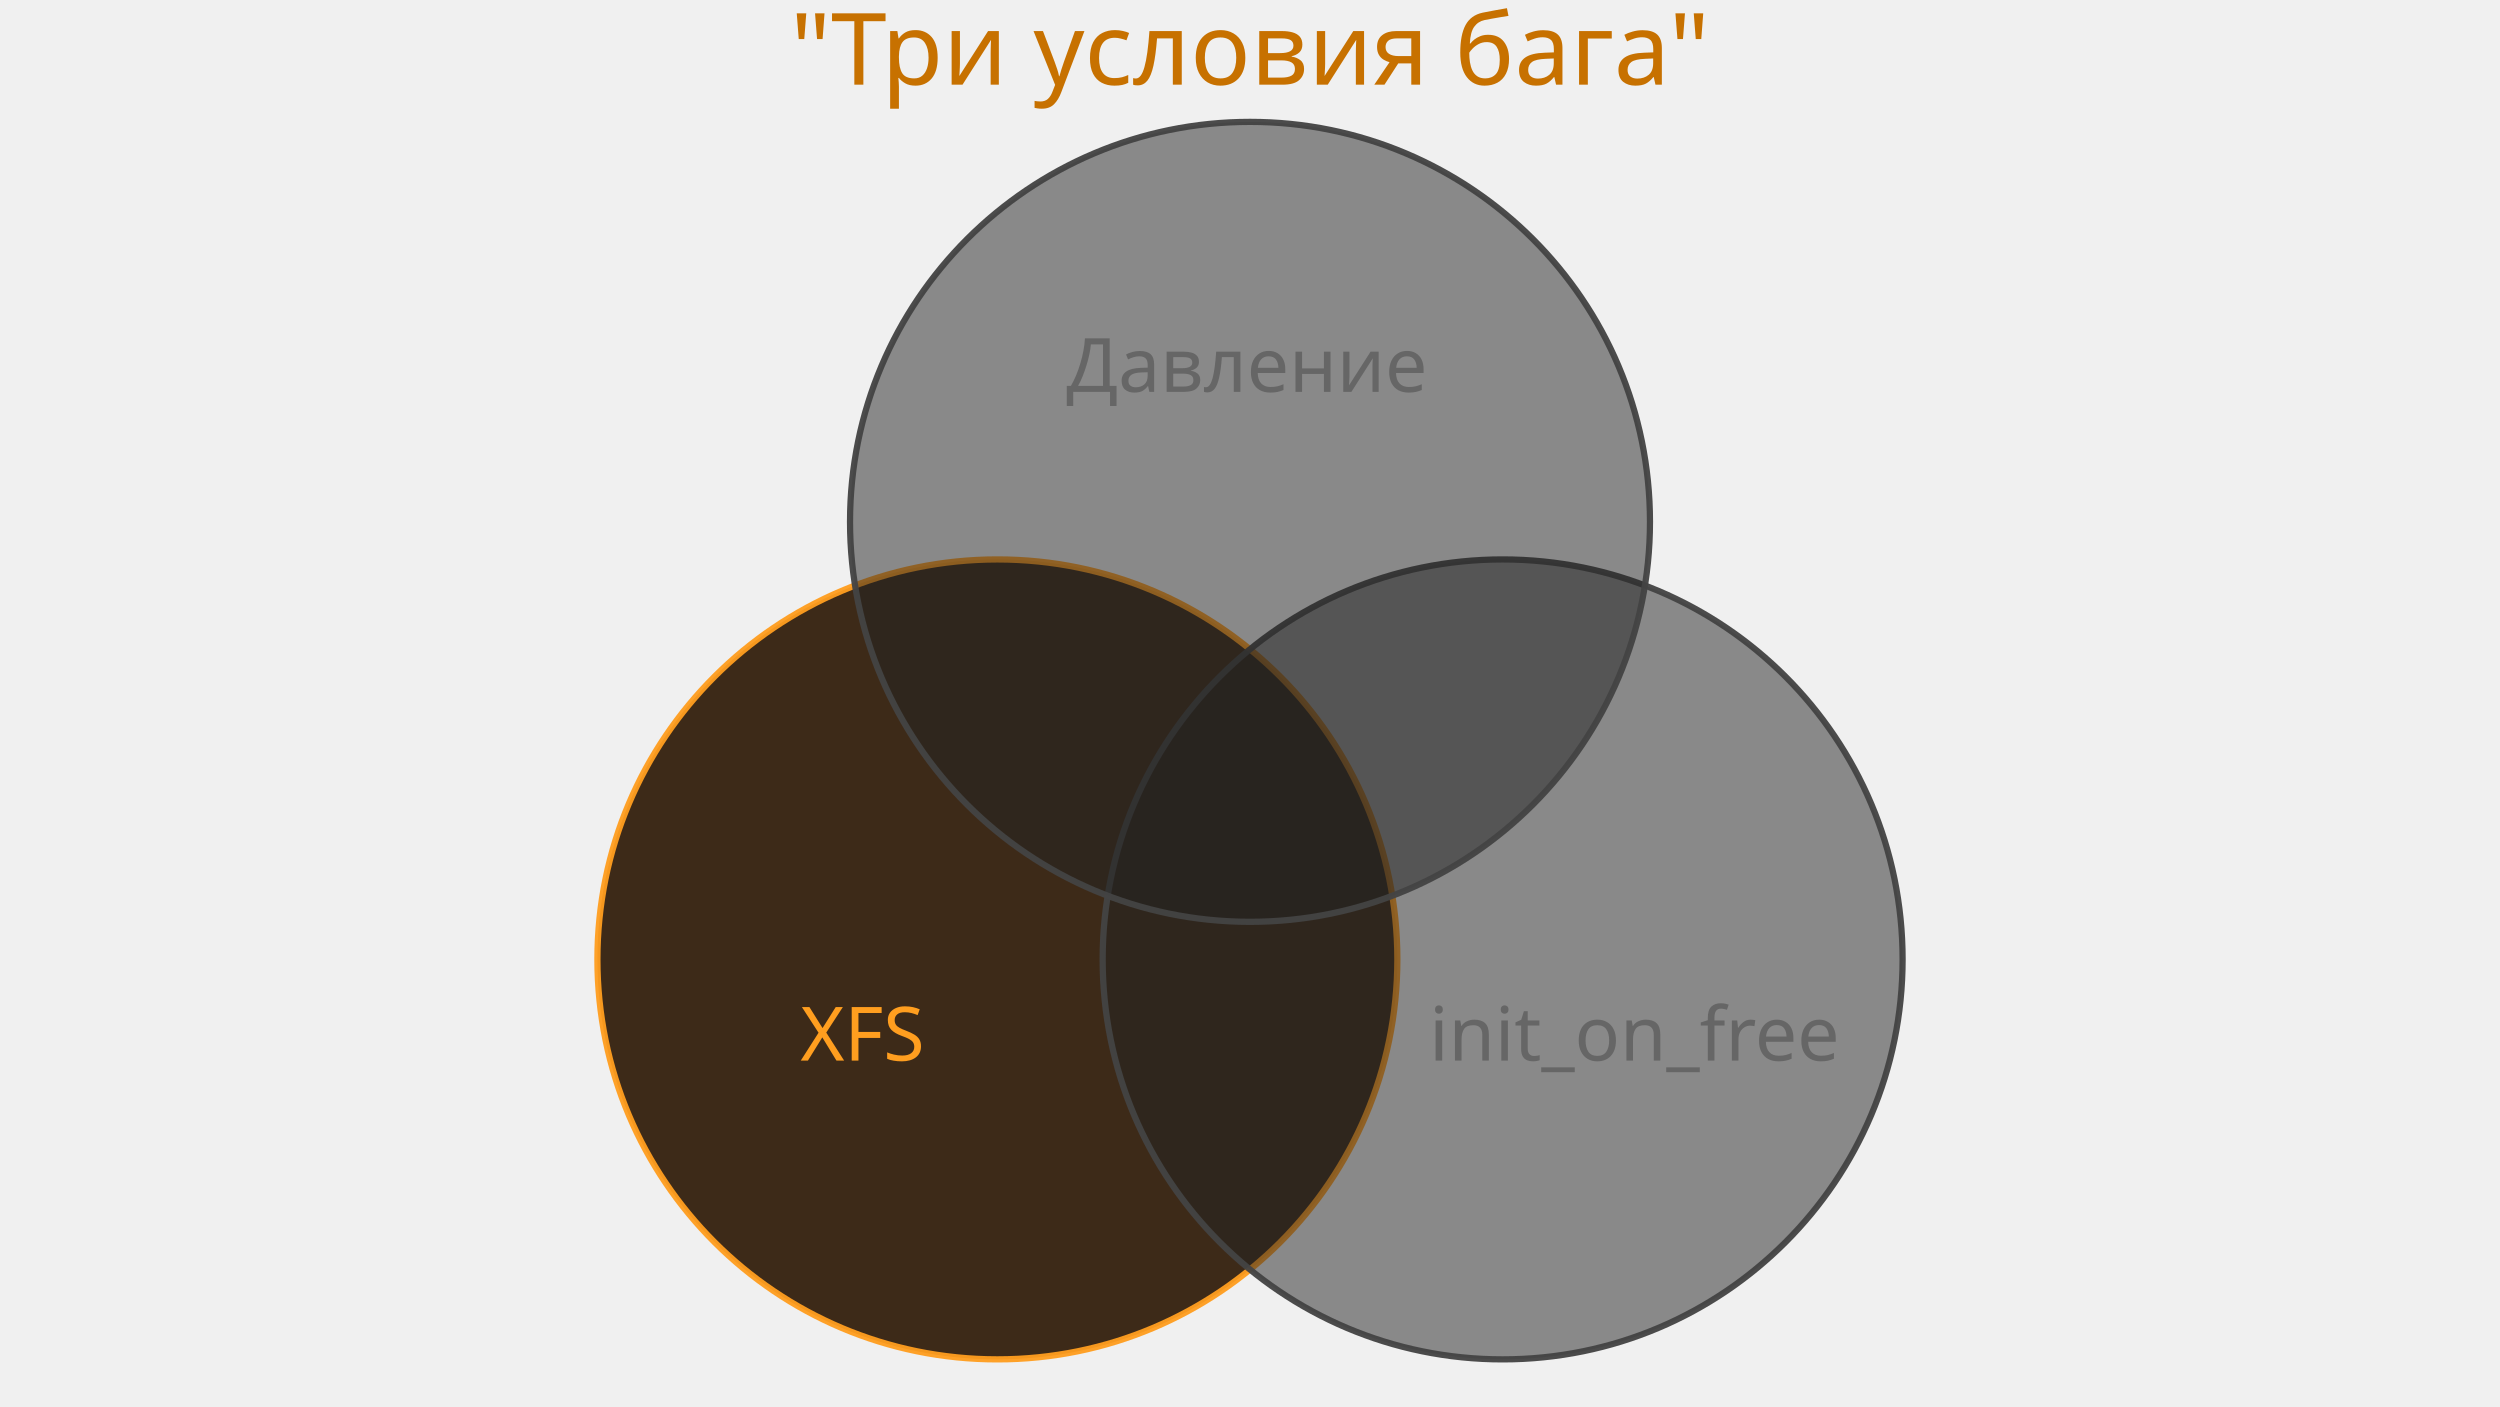
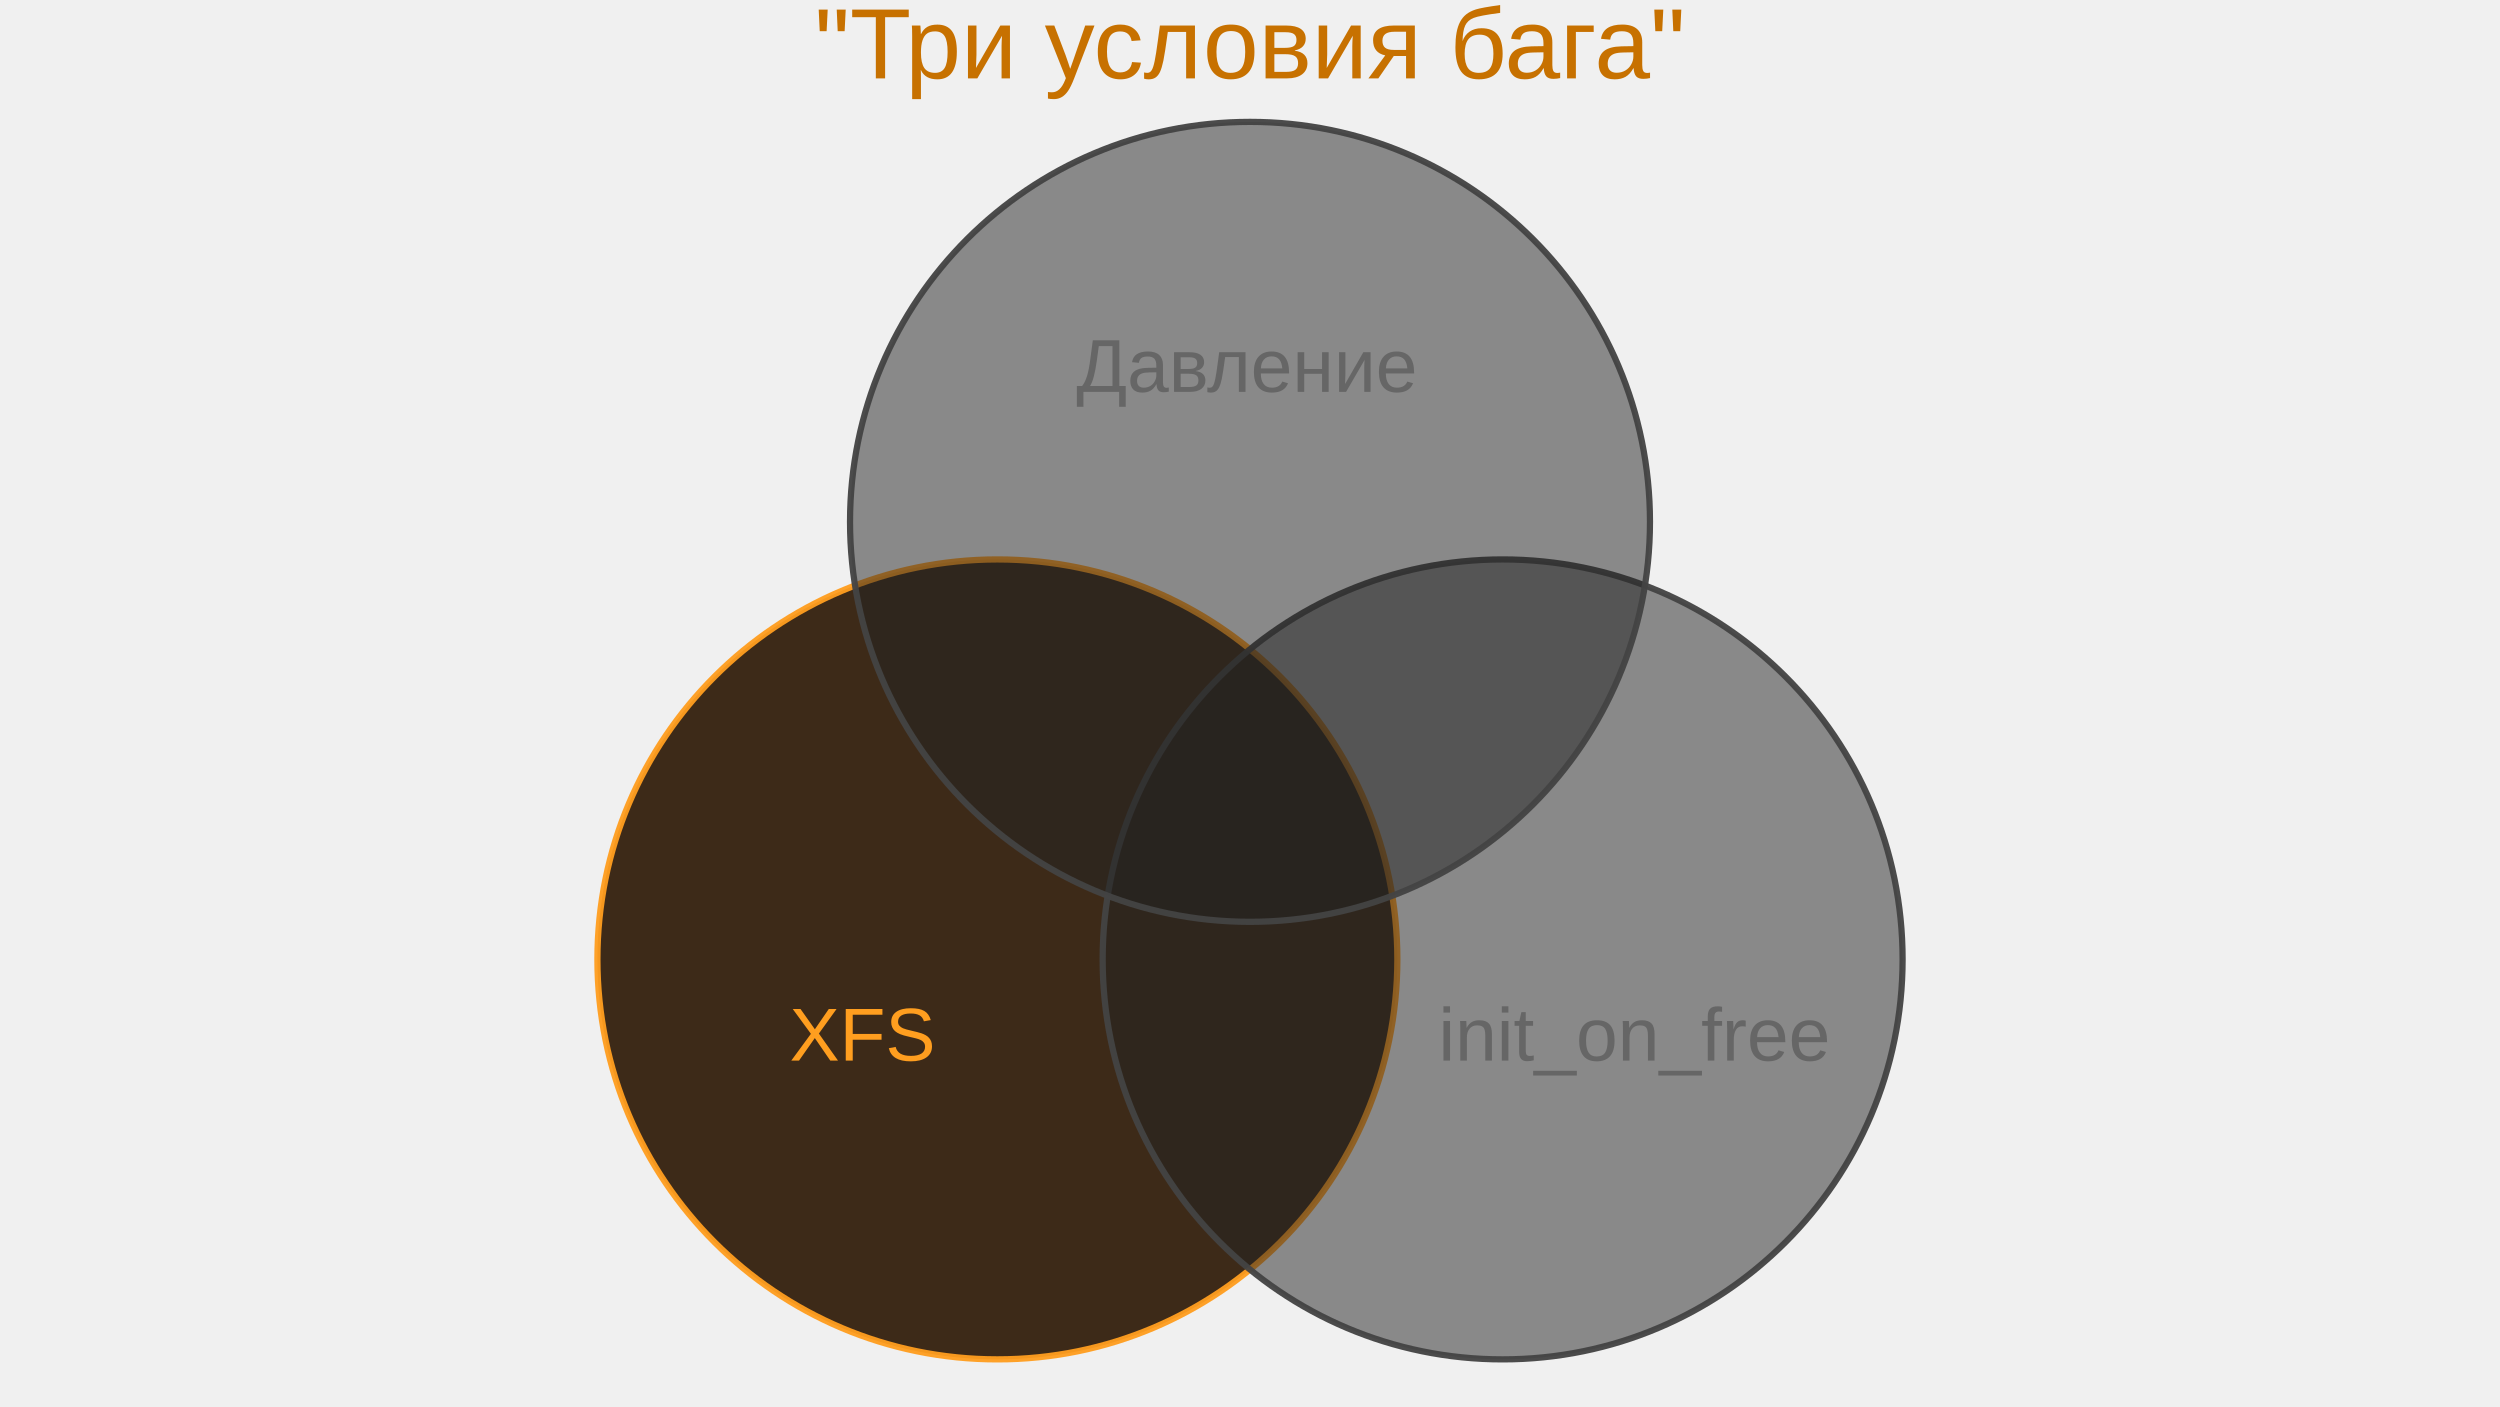
<svg xmlns="http://www.w3.org/2000/svg" id="my-svg" width="100%" viewBox="0 0 800 450" style="max-width: 800px; background-color: transparent;" role="graphics-document document" aria-roledescription="venn">
-   <style>#my-svg{font-family:verdana;font-size:16px;fill:#fff;}@keyframes edge-animation-frame{from{stroke-dashoffset:0;}}@keyframes dash{to{stroke-dashoffset:0;}}#my-svg .edge-animation-slow{stroke-dasharray:9,5!important;stroke-dashoffset:900;animation:dash 50s linear infinite;stroke-linecap:round;}#my-svg .edge-animation-fast{stroke-dasharray:9,5!important;stroke-dashoffset:900;animation:dash 20s linear infinite;stroke-linecap:round;}#my-svg .error-icon{fill:hsl(214.018, 100%, 61.078%);}#my-svg .error-text{fill:rgb(198.5, 112.542, 0);stroke:rgb(198.5, 112.542, 0);}#my-svg .edge-thickness-normal{stroke-width:1px;}#my-svg .edge-thickness-thick{stroke-width:3.5px;}#my-svg .edge-pattern-solid{stroke-dasharray:0;}#my-svg .edge-thickness-invisible{stroke-width:0;fill:none;}#my-svg .edge-pattern-dashed{stroke-dasharray:3;}#my-svg .edge-pattern-dotted{stroke-dasharray:2;}#my-svg .marker{fill:#ffffff;stroke:#ffffff;}#my-svg .marker.cross{stroke:#ffffff;}#my-svg svg{font-family:verdana;font-size:16px;}#my-svg p{margin:0;}#my-svg .venn-title{font-size:32px;fill:rgb(198.5, 112.542, 0);font-family:verdana;}#my-svg .venn-circle text{font-size:48px;font-family:verdana;}#my-svg .venn-intersection text{font-size:48px;fill:#fff;font-family:verdana;}#my-svg .venn-text-node{font-family:verdana;color:#fff;}#my-svg .node .neo-node{stroke:hsl(34.018, 60%, 66.078%);}#my-svg [data-look="neo"].node rect,#my-svg [data-look="neo"].cluster rect,#my-svg [data-look="neo"].node polygon{stroke:url(#my-svg-gradient);filter:drop-shadow( 1px 2px 2px rgba(185,185,185,1));}#my-svg [data-look="neo"].node path{stroke:url(#my-svg-gradient);stroke-width:1px;}#my-svg [data-look="neo"].node .outer-path{filter:drop-shadow( 1px 2px 2px rgba(185,185,185,1));}#my-svg [data-look="neo"].node .neo-line path{stroke:hsl(34.018, 60%, 66.078%);filter:none;}#my-svg [data-look="neo"].node circle{stroke:url(#my-svg-gradient);filter:drop-shadow( 1px 2px 2px rgba(185,185,185,1));}#my-svg [data-look="neo"].node circle .state-start{fill:#000000;}#my-svg [data-look="neo"].icon-shape .icon{fill:url(#my-svg-gradient);filter:drop-shadow( 1px 2px 2px rgba(185,185,185,1));}#my-svg [data-look="neo"].icon-shape .icon-neo path{stroke:url(#my-svg-gradient);filter:drop-shadow( 1px 2px 2px rgba(185,185,185,1));}#my-svg :root{--mermaid-font-family:"trebuchet ms",verdana,arial,sans-serif;}</style>
+   <style>#my-svg{font-family:arial;font-size:16px;fill:#fff;}@keyframes edge-animation-frame{from{stroke-dashoffset:0;}}@keyframes dash{to{stroke-dashoffset:0;}}#my-svg .edge-animation-slow{stroke-dasharray:9,5!important;stroke-dashoffset:900;animation:dash 50s linear infinite;stroke-linecap:round;}#my-svg .edge-animation-fast{stroke-dasharray:9,5!important;stroke-dashoffset:900;animation:dash 20s linear infinite;stroke-linecap:round;}#my-svg .error-icon{fill:hsl(214.018, 100%, 61.078%);}#my-svg .error-text{fill:rgb(198.5, 112.542, 0);stroke:rgb(198.5, 112.542, 0);}#my-svg .edge-thickness-normal{stroke-width:1px;}#my-svg .edge-thickness-thick{stroke-width:3.5px;}#my-svg .edge-pattern-solid{stroke-dasharray:0;}#my-svg .edge-thickness-invisible{stroke-width:0;fill:none;}#my-svg .edge-pattern-dashed{stroke-dasharray:3;}#my-svg .edge-pattern-dotted{stroke-dasharray:2;}#my-svg .marker{fill:#ffffff;stroke:#ffffff;}#my-svg .marker.cross{stroke:#ffffff;}#my-svg svg{font-family:arial;font-size:16px;}#my-svg p{margin:0;}#my-svg .venn-title{font-size:32px;fill:rgb(198.5, 112.542, 0);font-family:arial;}#my-svg .venn-circle text{font-size:48px;font-family:arial;}#my-svg .venn-intersection text{font-size:48px;fill:#fff;font-family:arial;}#my-svg .venn-text-node{font-family:arial;color:#fff;}#my-svg .node .neo-node{stroke:hsl(34.018, 60%, 66.078%);}#my-svg [data-look="neo"].node rect,#my-svg [data-look="neo"].cluster rect,#my-svg [data-look="neo"].node polygon{stroke:url(#my-svg-gradient);filter:drop-shadow( 1px 2px 2px rgba(185,185,185,1));}#my-svg [data-look="neo"].node path{stroke:url(#my-svg-gradient);stroke-width:1px;}#my-svg [data-look="neo"].node .outer-path{filter:drop-shadow( 1px 2px 2px rgba(185,185,185,1));}#my-svg [data-look="neo"].node .neo-line path{stroke:hsl(34.018, 60%, 66.078%);filter:none;}#my-svg [data-look="neo"].node circle{stroke:url(#my-svg-gradient);filter:drop-shadow( 1px 2px 2px rgba(185,185,185,1));}#my-svg [data-look="neo"].node circle .state-start{fill:#000000;}#my-svg [data-look="neo"].icon-shape .icon{fill:url(#my-svg-gradient);filter:drop-shadow( 1px 2px 2px rgba(185,185,185,1));}#my-svg [data-look="neo"].icon-shape .icon-neo path{stroke:url(#my-svg-gradient);filter:drop-shadow( 1px 2px 2px rgba(185,185,185,1));}#my-svg :root{--mermaid-font-family:"trebuchet ms",verdana,arial,sans-serif;}</style>
  <g />
  <text class="venn-title" font-size="16px" text-anchor="middle" dominant-baseline="middle" x="50%" y="16" style="fill: rgb(199, 113, 0);">"Три условия бага"</text>
  <g transform="translate(0, 24)">
    <g class="venn-area venn-circle venn-set-0" data-venn-sets="X">
      <path d="M 319.161 283.008  m -127.992 0  a 127.992 127.992 0 1 0 255.984 0  a 127.992 127.992 0 1 0 -255.984 0" style="fill-opacity: 0.9; fill: rgb(42, 21, 0); stroke: rgb(255, 158, 31); stroke-width: 2; stroke-opacity: 0.95;" />
      <text class="label" text-anchor="middle" dy=".35em" x="276" y="307" style="fill: rgb(255, 158, 31); font-size: 24px;">
        <tspan x="276" y="307" dy="0.35em">XFS</tspan>
      </text>
    </g>
    <g class="venn-area venn-circle venn-set-1" data-venn-sets="I">
      <path d="M 480.839 283.008  m -127.992 0  a 127.992 127.992 0 1 0 255.984 0  a 127.992 127.992 0 1 0 -255.984 0" style="fill-opacity: 0.5; fill: rgb(34, 34, 34); stroke: rgb(68, 68, 68); stroke-width: 2; stroke-opacity: 0.95;" />
      <text class="label" text-anchor="middle" dy=".35em" x="523" y="307" style="fill: rgb(102, 102, 102); font-size: 24px;">
        <tspan x="523" y="307" dy="0.35em">init_on_free</tspan>
      </text>
    </g>
    <g class="venn-area venn-circle venn-set-2" data-venn-sets="P">
      <path d="M 399.999 142.992  m -127.992 0  a 127.992 127.992 0 1 0 255.984 0  a 127.992 127.992 0 1 0 -255.984 0" style="fill-opacity: 0.5; fill: rgb(34, 34, 34); stroke: rgb(68, 68, 68); stroke-width: 2; stroke-opacity: 0.95;" />
      <text class="label" text-anchor="middle" dy=".35em" x="399" y="93" style="fill: rgb(102, 102, 102); font-size: 24px;">
        <tspan x="399" y="93" dy="0.35em">Давление</tspan>
      </text>
    </g>
    <g class="venn-area venn-intersection" data-venn-sets="I_X">
      <path d="M 400 382.24  A 127.992 127.992 0 0 1 400 183.776  A 127.992 127.992 0 0 1 400 382.24" style="fill-opacity: 0; fill: transparent;" />
      <text class="label" text-anchor="middle" dy=".35em" x="399" y="312" style="fill: rgb(255, 255, 255); font-size: 24px;">
        <tspan x="399" y="312" dy="0.35em" />
      </text>
    </g>
    <g class="venn-area venn-intersection" data-venn-sets="I_P">
      <path d="M 354.482 262.617  A 127.992 127.992 0 0 1 526.356 163.383  A 127.992 127.992 0 0 1 354.482 262.617" style="fill-opacity: 0; fill: transparent;" />
      <text class="label" text-anchor="middle" dy=".35em" x="466" y="198" style="fill: rgb(255, 255, 255); font-size: 24px;">
        <tspan x="466" y="198" dy="0.35em" />
      </text>
    </g>
    <g class="venn-area venn-intersection" data-venn-sets="P_X">
      <path d="M 273.642 163.384  A 127.992 127.992 0 0 1 445.518 262.616  A 127.992 127.992 0 0 1 273.642 163.384" style="fill-opacity: 0; fill: transparent;" />
      <text class="label" text-anchor="middle" dy=".35em" x="333" y="198" style="fill: rgb(255, 255, 255); font-size: 24px;">
        <tspan x="333" y="198" dy="0.35em" />
      </text>
    </g>
    <g class="venn-area venn-intersection" data-venn-sets="I_P_X">
      <path d="M 354.482 262.617  A 127.992 127.992 0 0 1 400 183.776  A 127.992 127.992 0 0 1 445.518 262.616  A 127.992 127.992 0 0 1 354.482 262.617" style="fill-opacity: 0; fill: transparent;" />
      <text class="label" text-anchor="middle" dy=".35em" x="400" y="236" style="fill: rgb(255, 255, 255); font-size: 24px;">
        <tspan x="400" y="236" dy="0.35em" />
      </text>
    </g>
  </g>
</svg>
